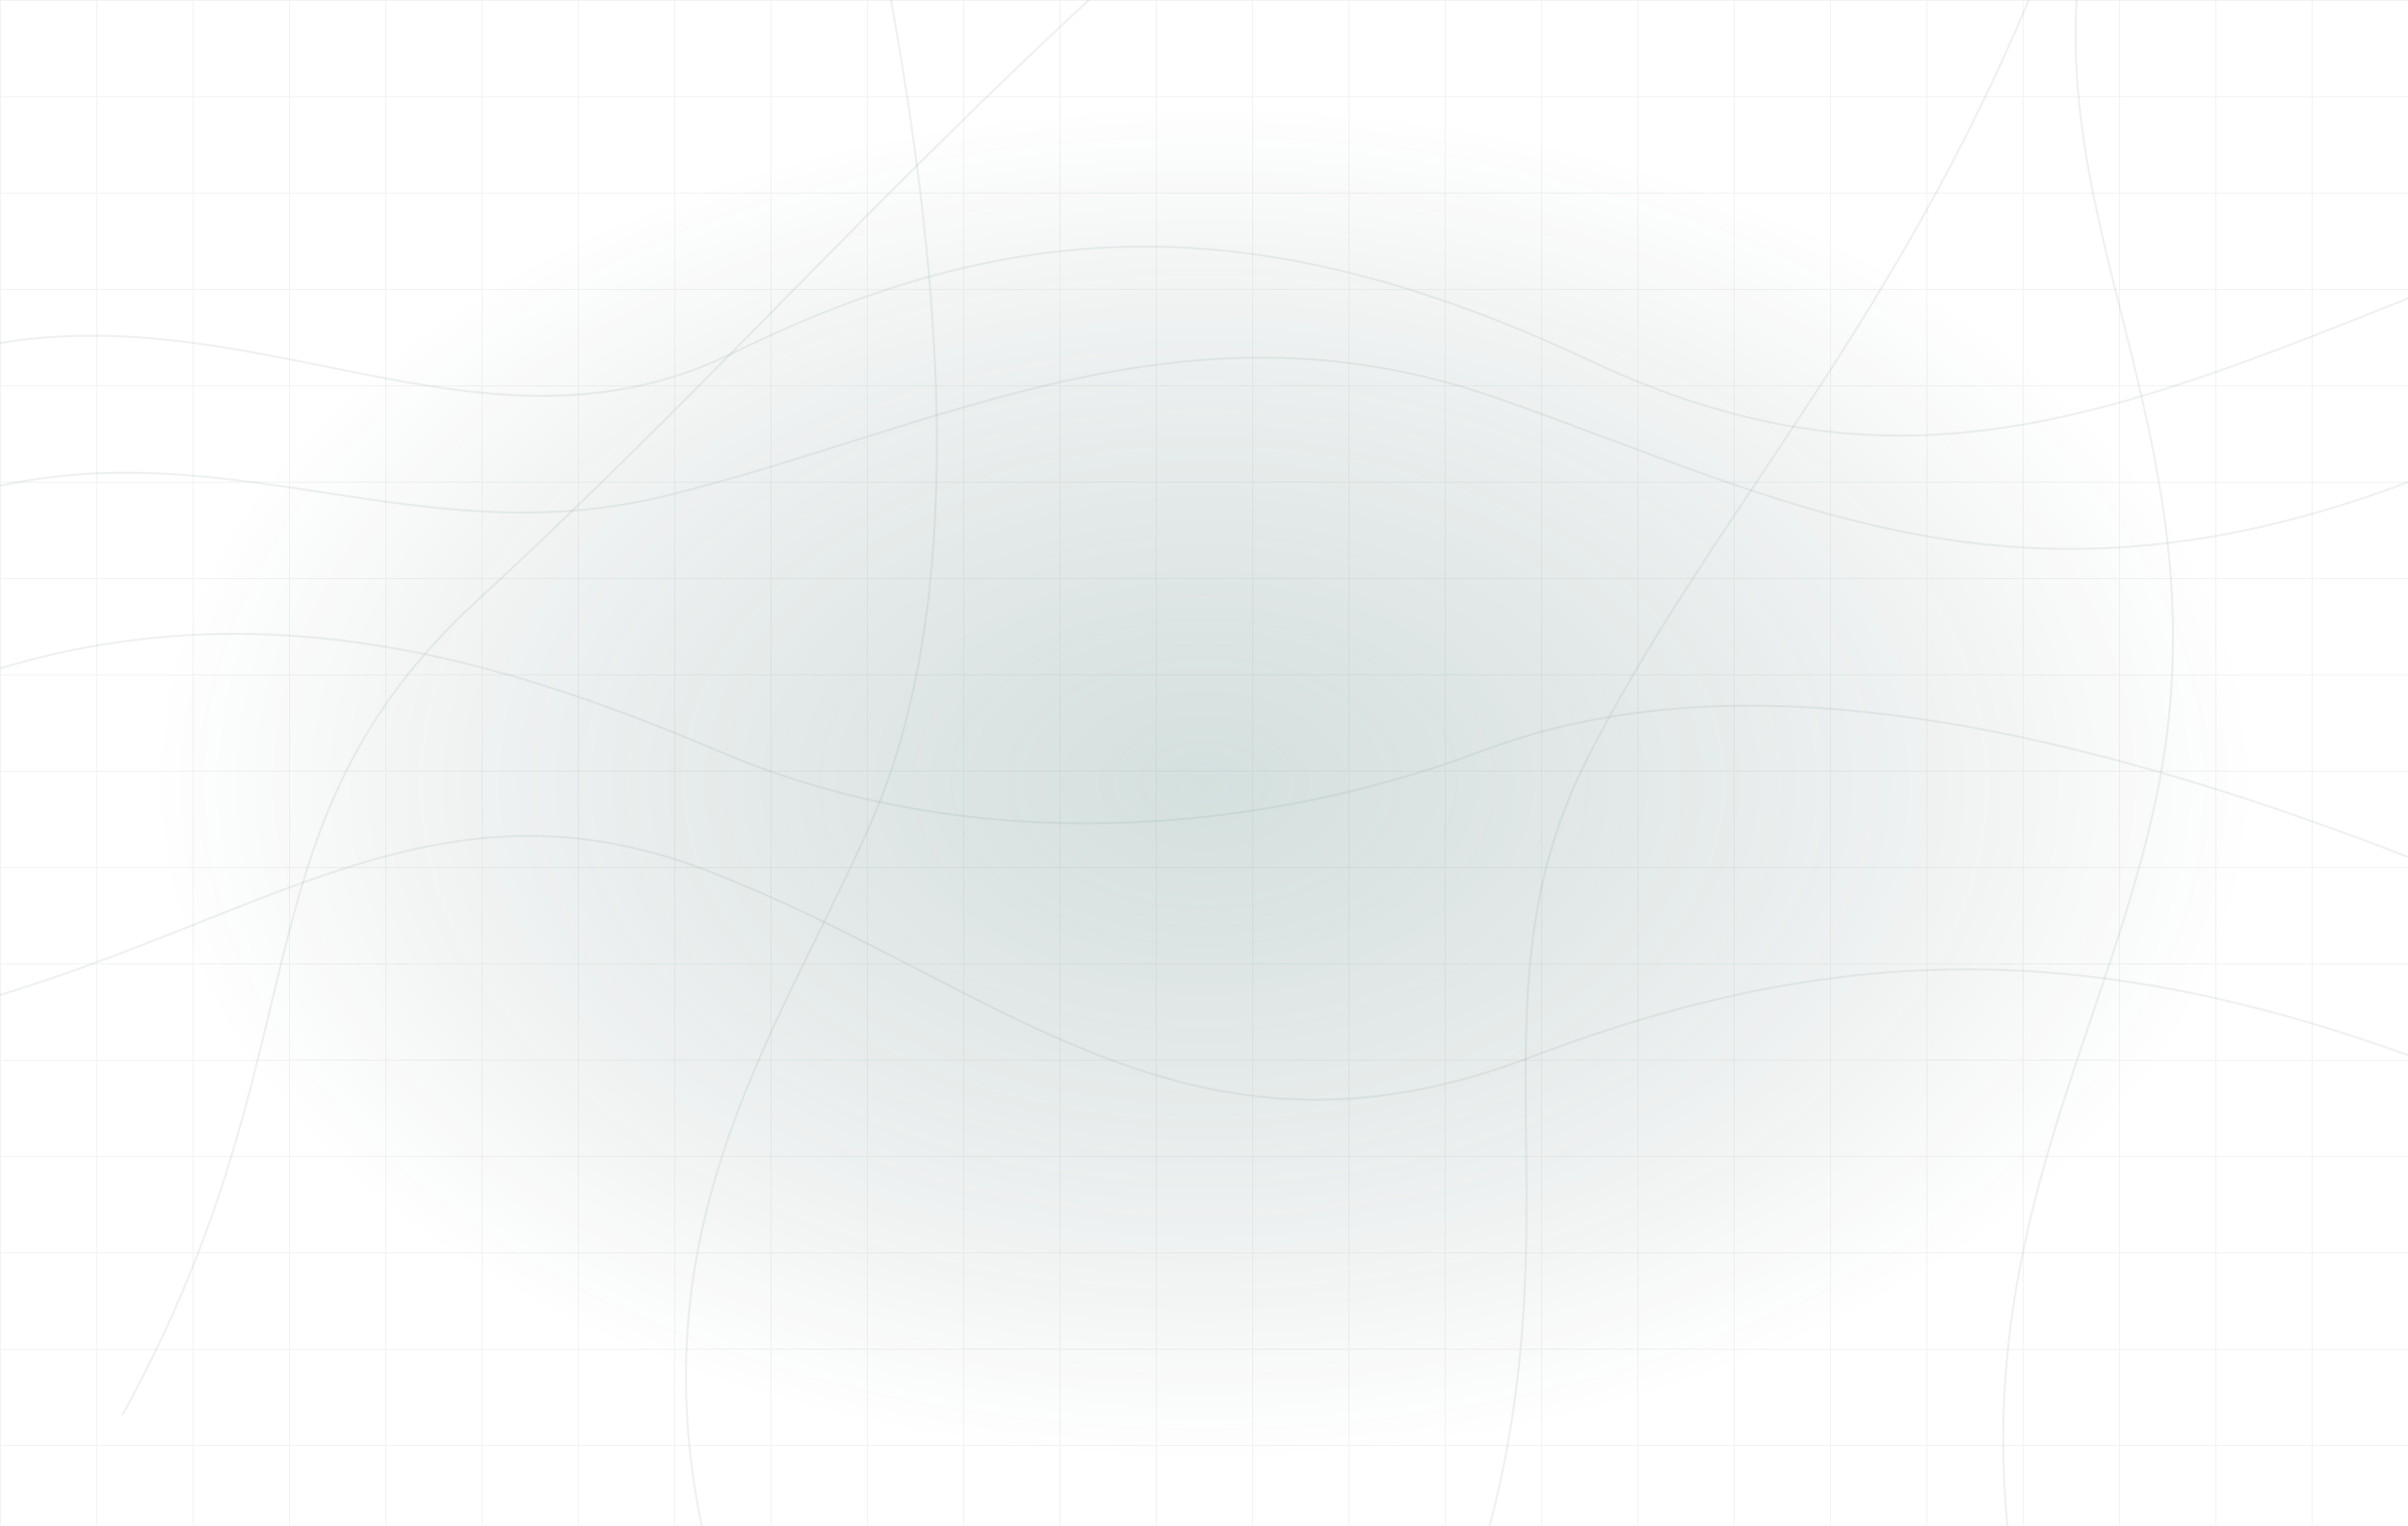
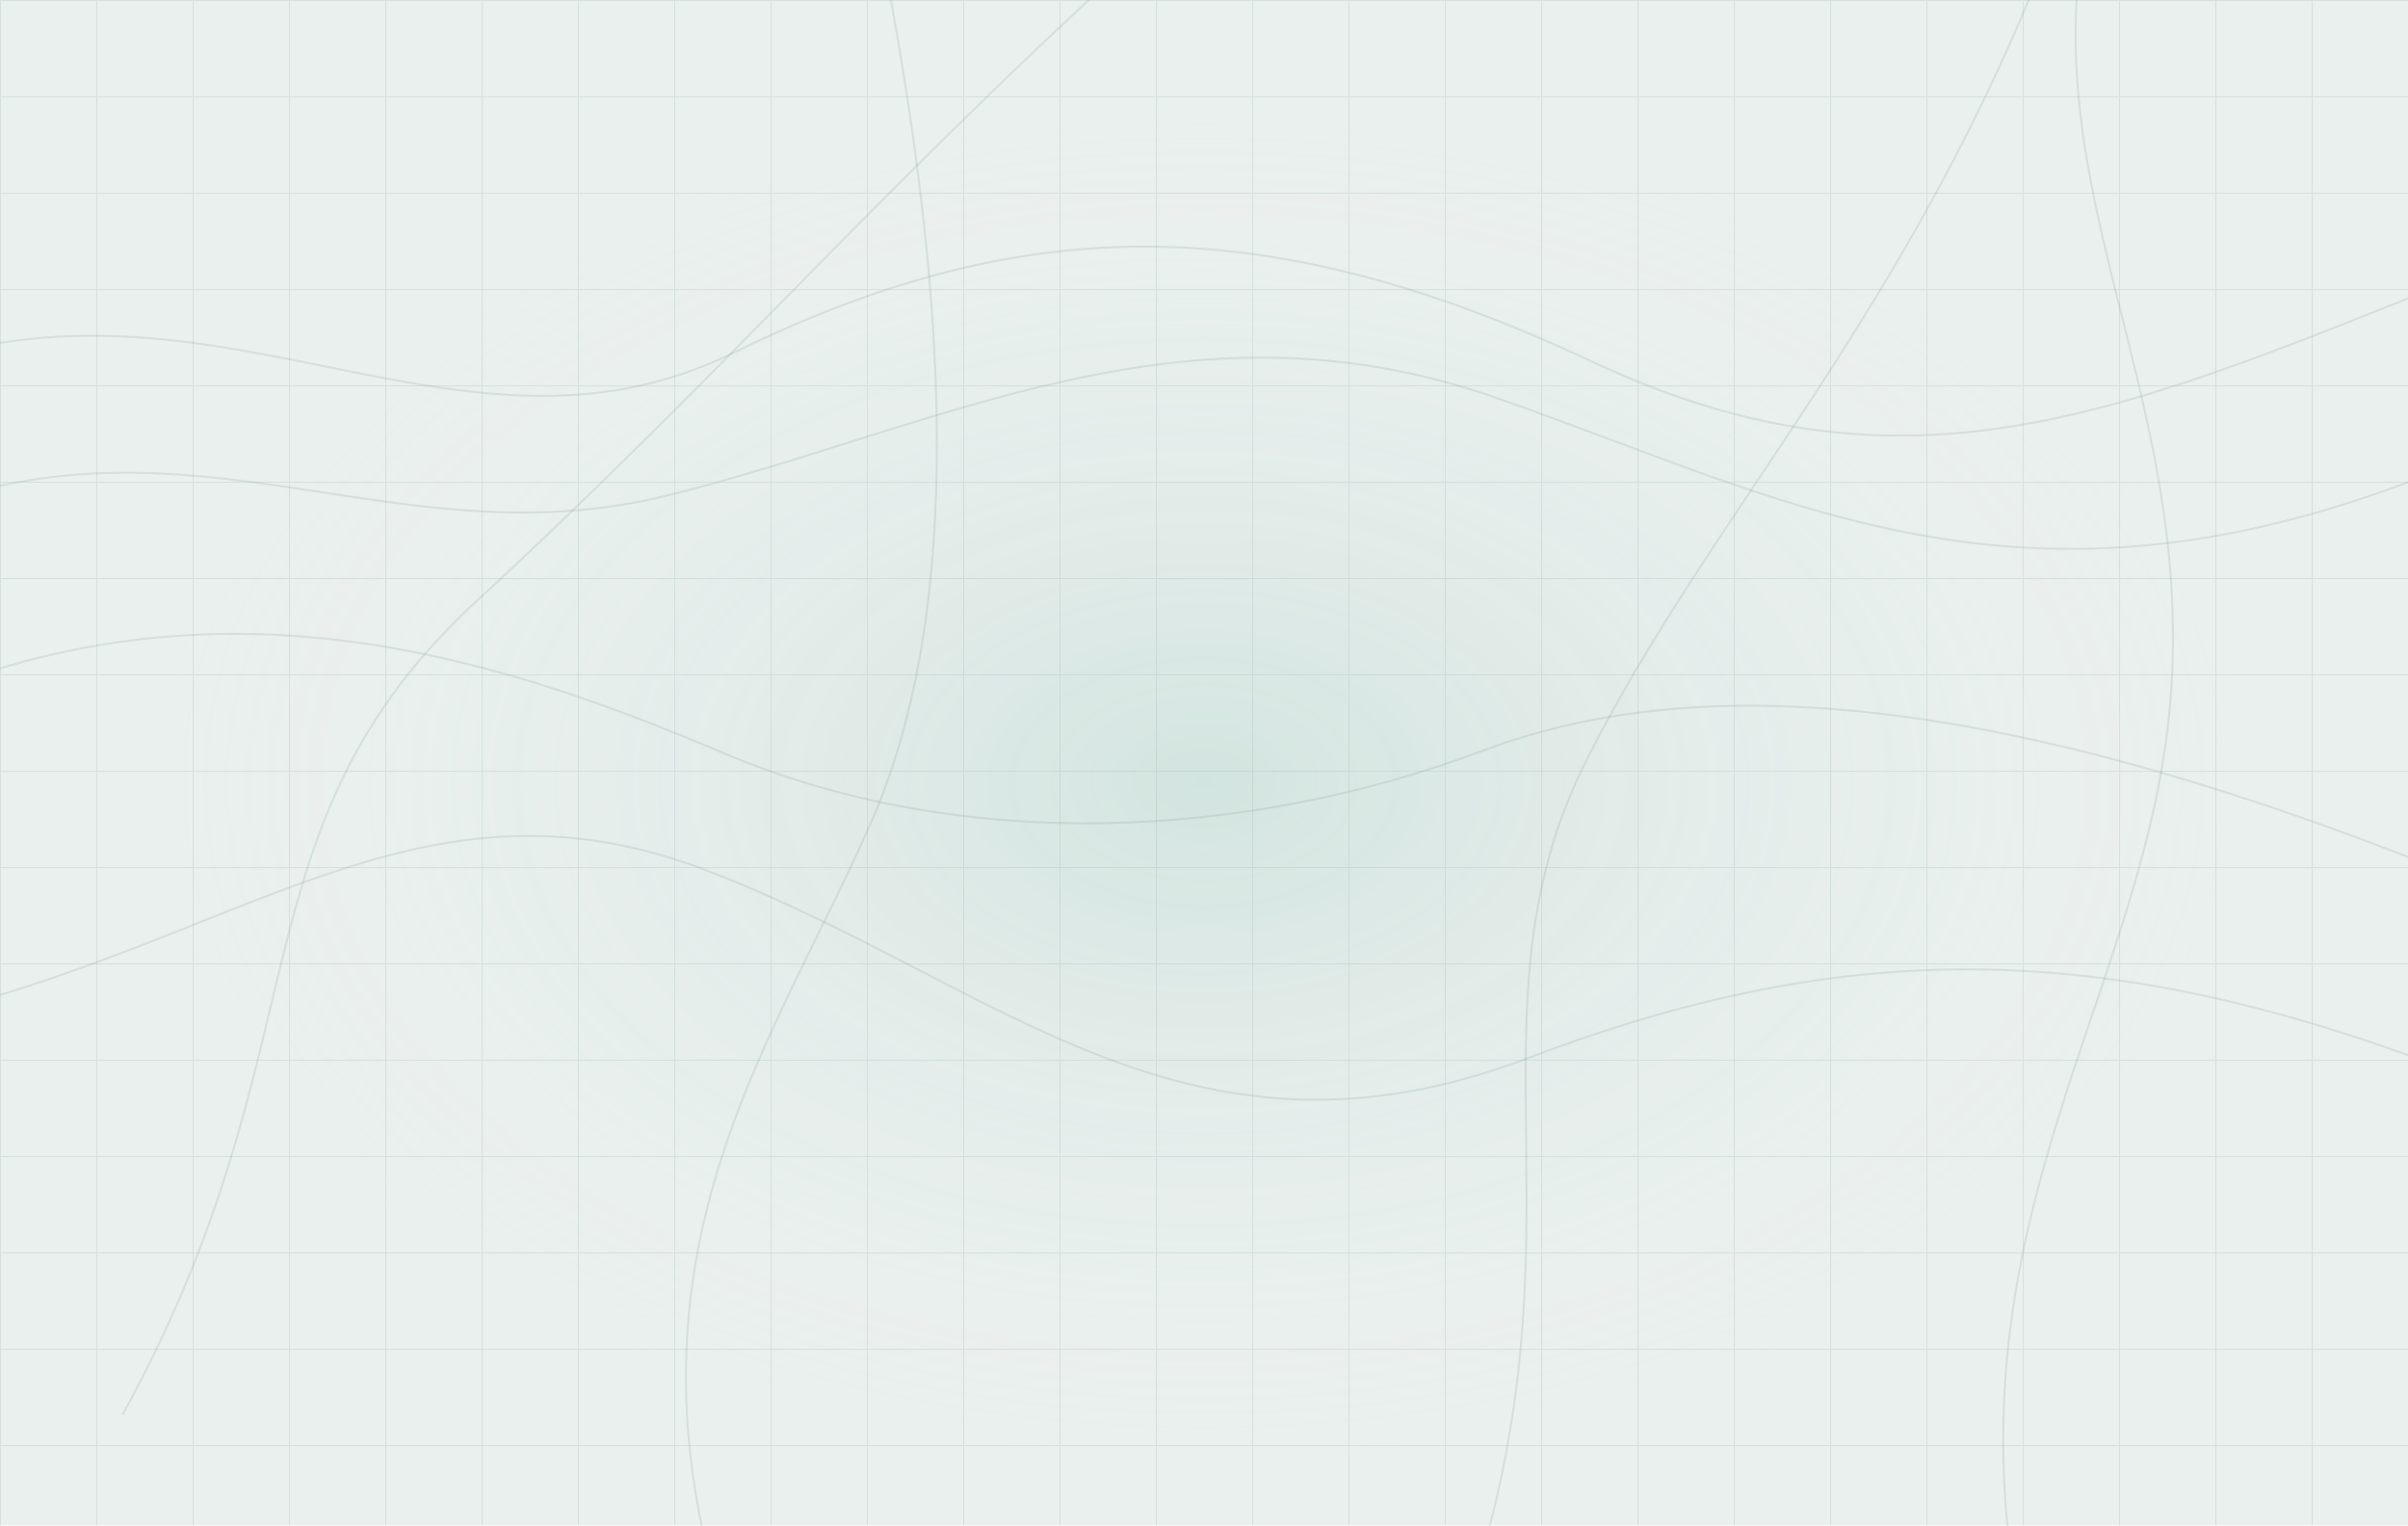
<svg xmlns="http://www.w3.org/2000/svg" viewBox="0 0 1200 760" fill="none">
  <defs>
    <pattern id="grid" width="48" height="48" patternUnits="userSpaceOnUse">
-       <path d="M48 0H0V48" stroke="#8aa19d" stroke-opacity=".12" stroke-width="1" />
+       <path d="M48 0H0V48" stroke="#698984" stroke-opacity=".15" stroke-width="1" />
    </pattern>
    <radialGradient id="glow" cx="0" cy="0" r="1" gradientTransform="translate(600 390) rotate(90) scale(340 520)" gradientUnits="userSpaceOnUse">
-       <stop stop-color="#3b746b" stop-opacity=".22" />
-       <stop offset="1" stop-color="#102a2e" stop-opacity="0" />
+       <stop stop-color="#73b5a7" stop-opacity=".2" />
+       <stop offset="1" stop-color="#eaf0ee" stop-opacity="0" />
    </radialGradient>
  </defs>
+   <rect width="1200" height="760" fill="#eaf0ee" />
  <rect width="1200" height="760" fill="url(#grid)" />
  <rect width="1200" height="760" fill="url(#glow)" />
-   <g stroke="#78938e" stroke-opacity=".13">
+   <g stroke="#65847e" stroke-opacity=".16">
    <path d="M-60 188C102 121 226 244 365 176S625 101 793 180s280 18 469-56" />
    <path d="M-43 255c139-54 241 25 375-8s258-103 413-49 274 126 499 24" />
    <path d="M-70 361c164-82 310-37 430 14s262 43 379-1 280-26 527 80" />
    <path d="M-50 509c170-38 258-131 403-75s238 158 409 93 307-58 495 21" />
    <path d="M61 705c102-185 53-292 177-406S451 80 589-42" />
    <path d="M357 790c-48-170 29-271 77-380s37-265 8-421" />
    <path d="M731 798c62-182-3-294 59-418S952 156 1023-30" />
    <path d="M1007 805c-39-199 65-312 75-461s-69-250-42-384" />
  </g>
</svg>
